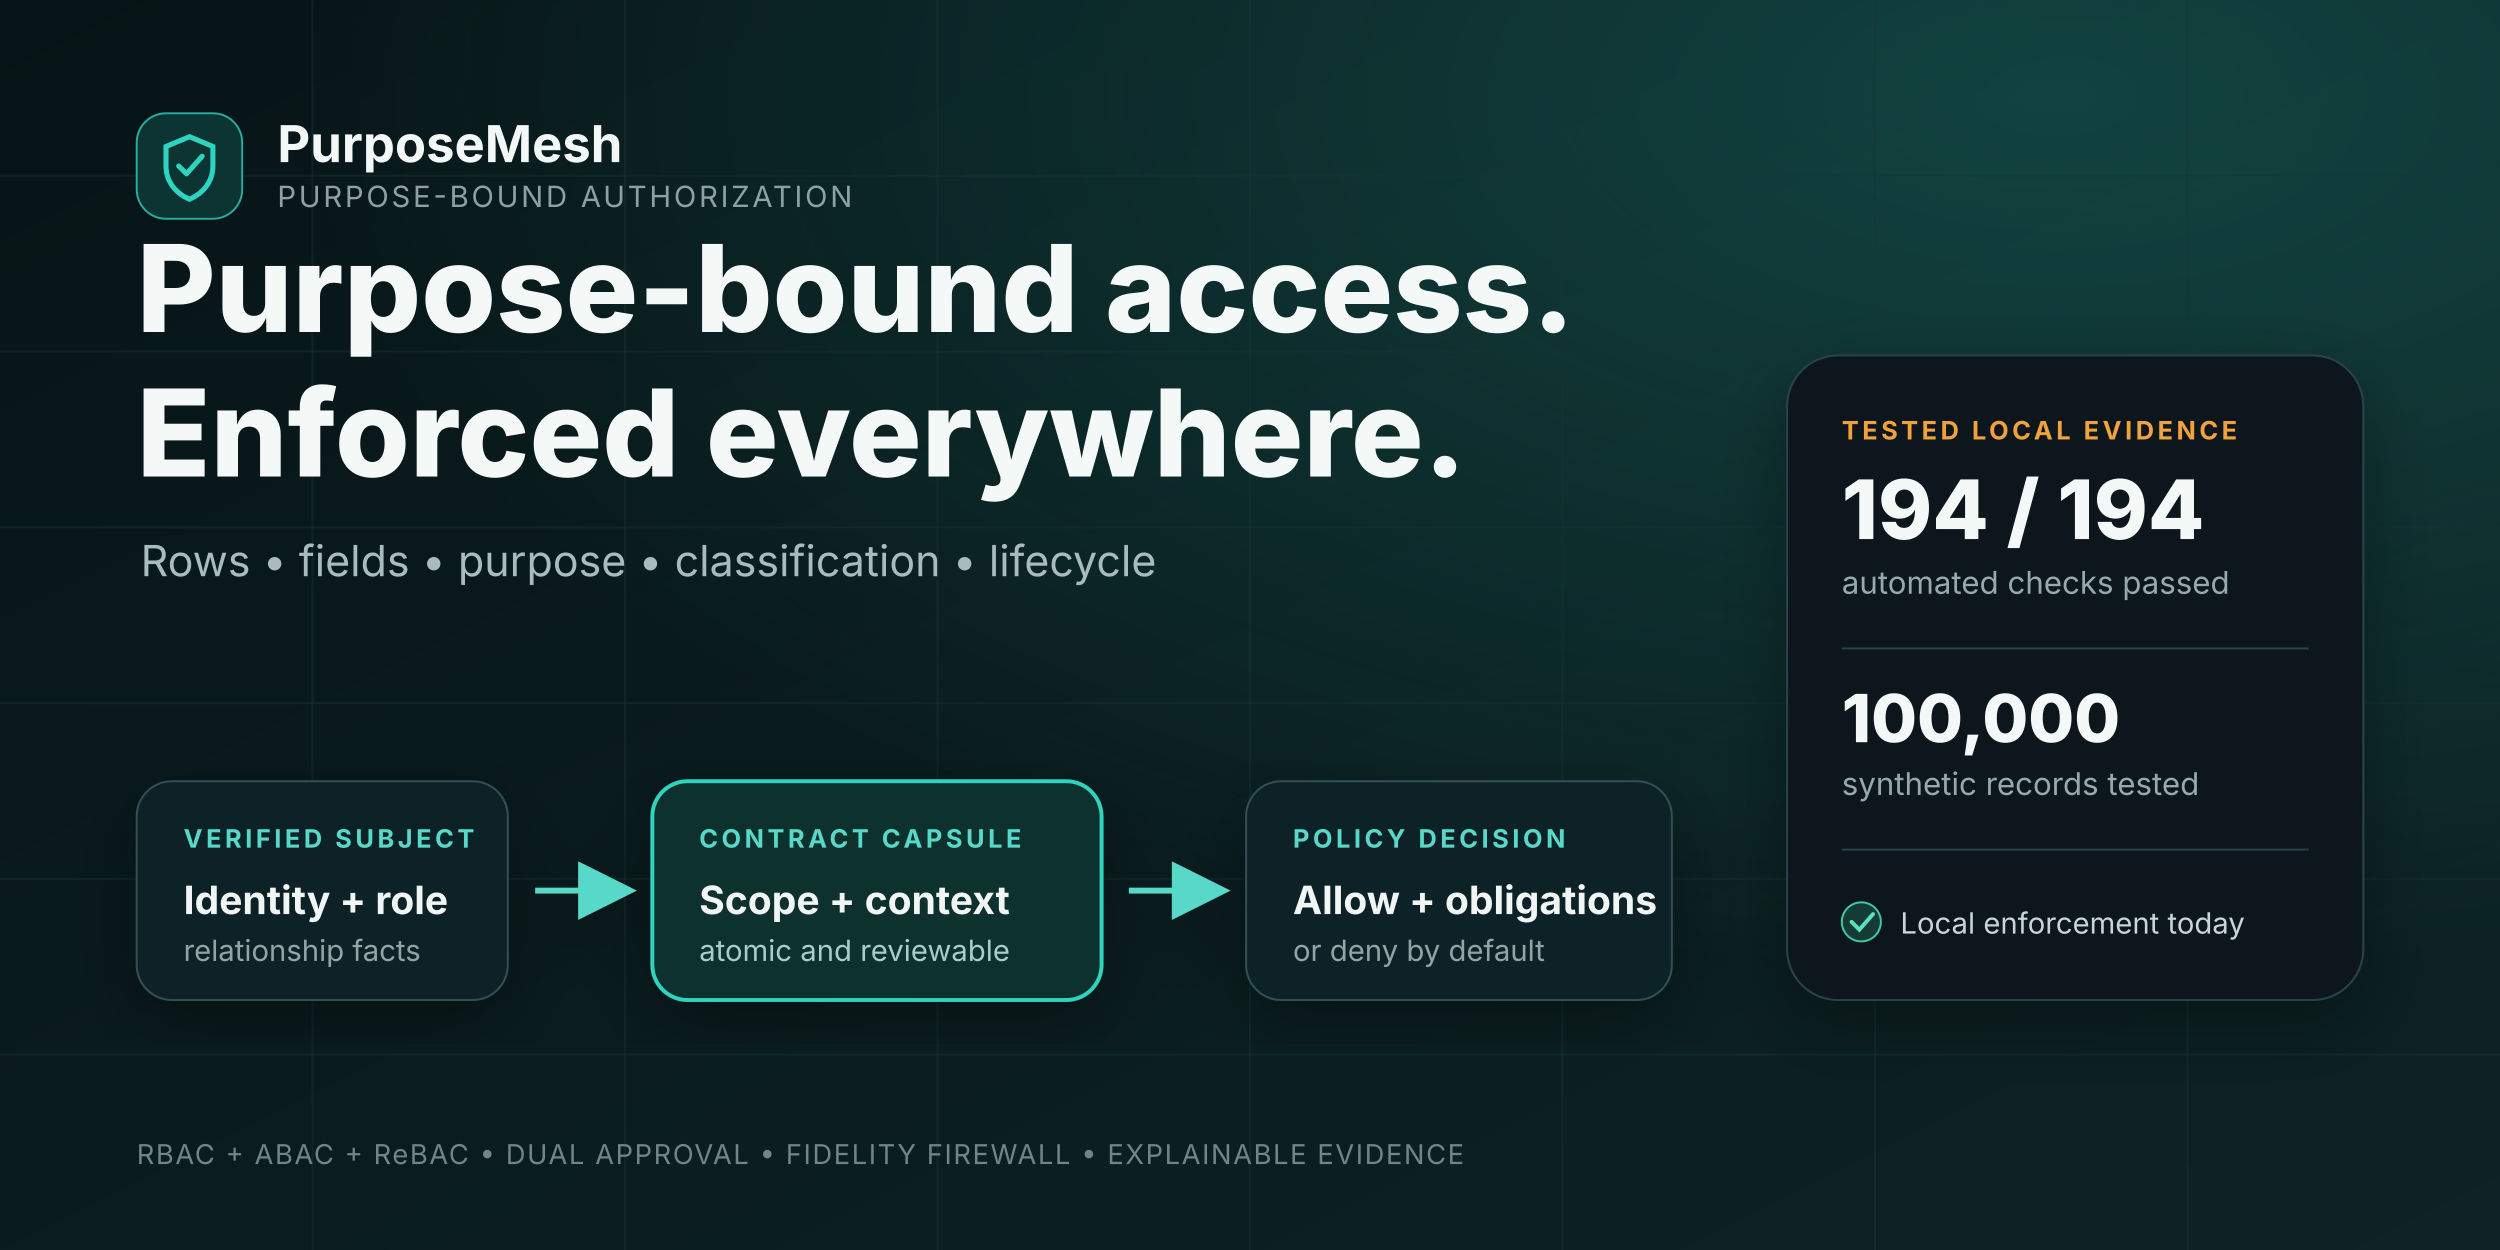
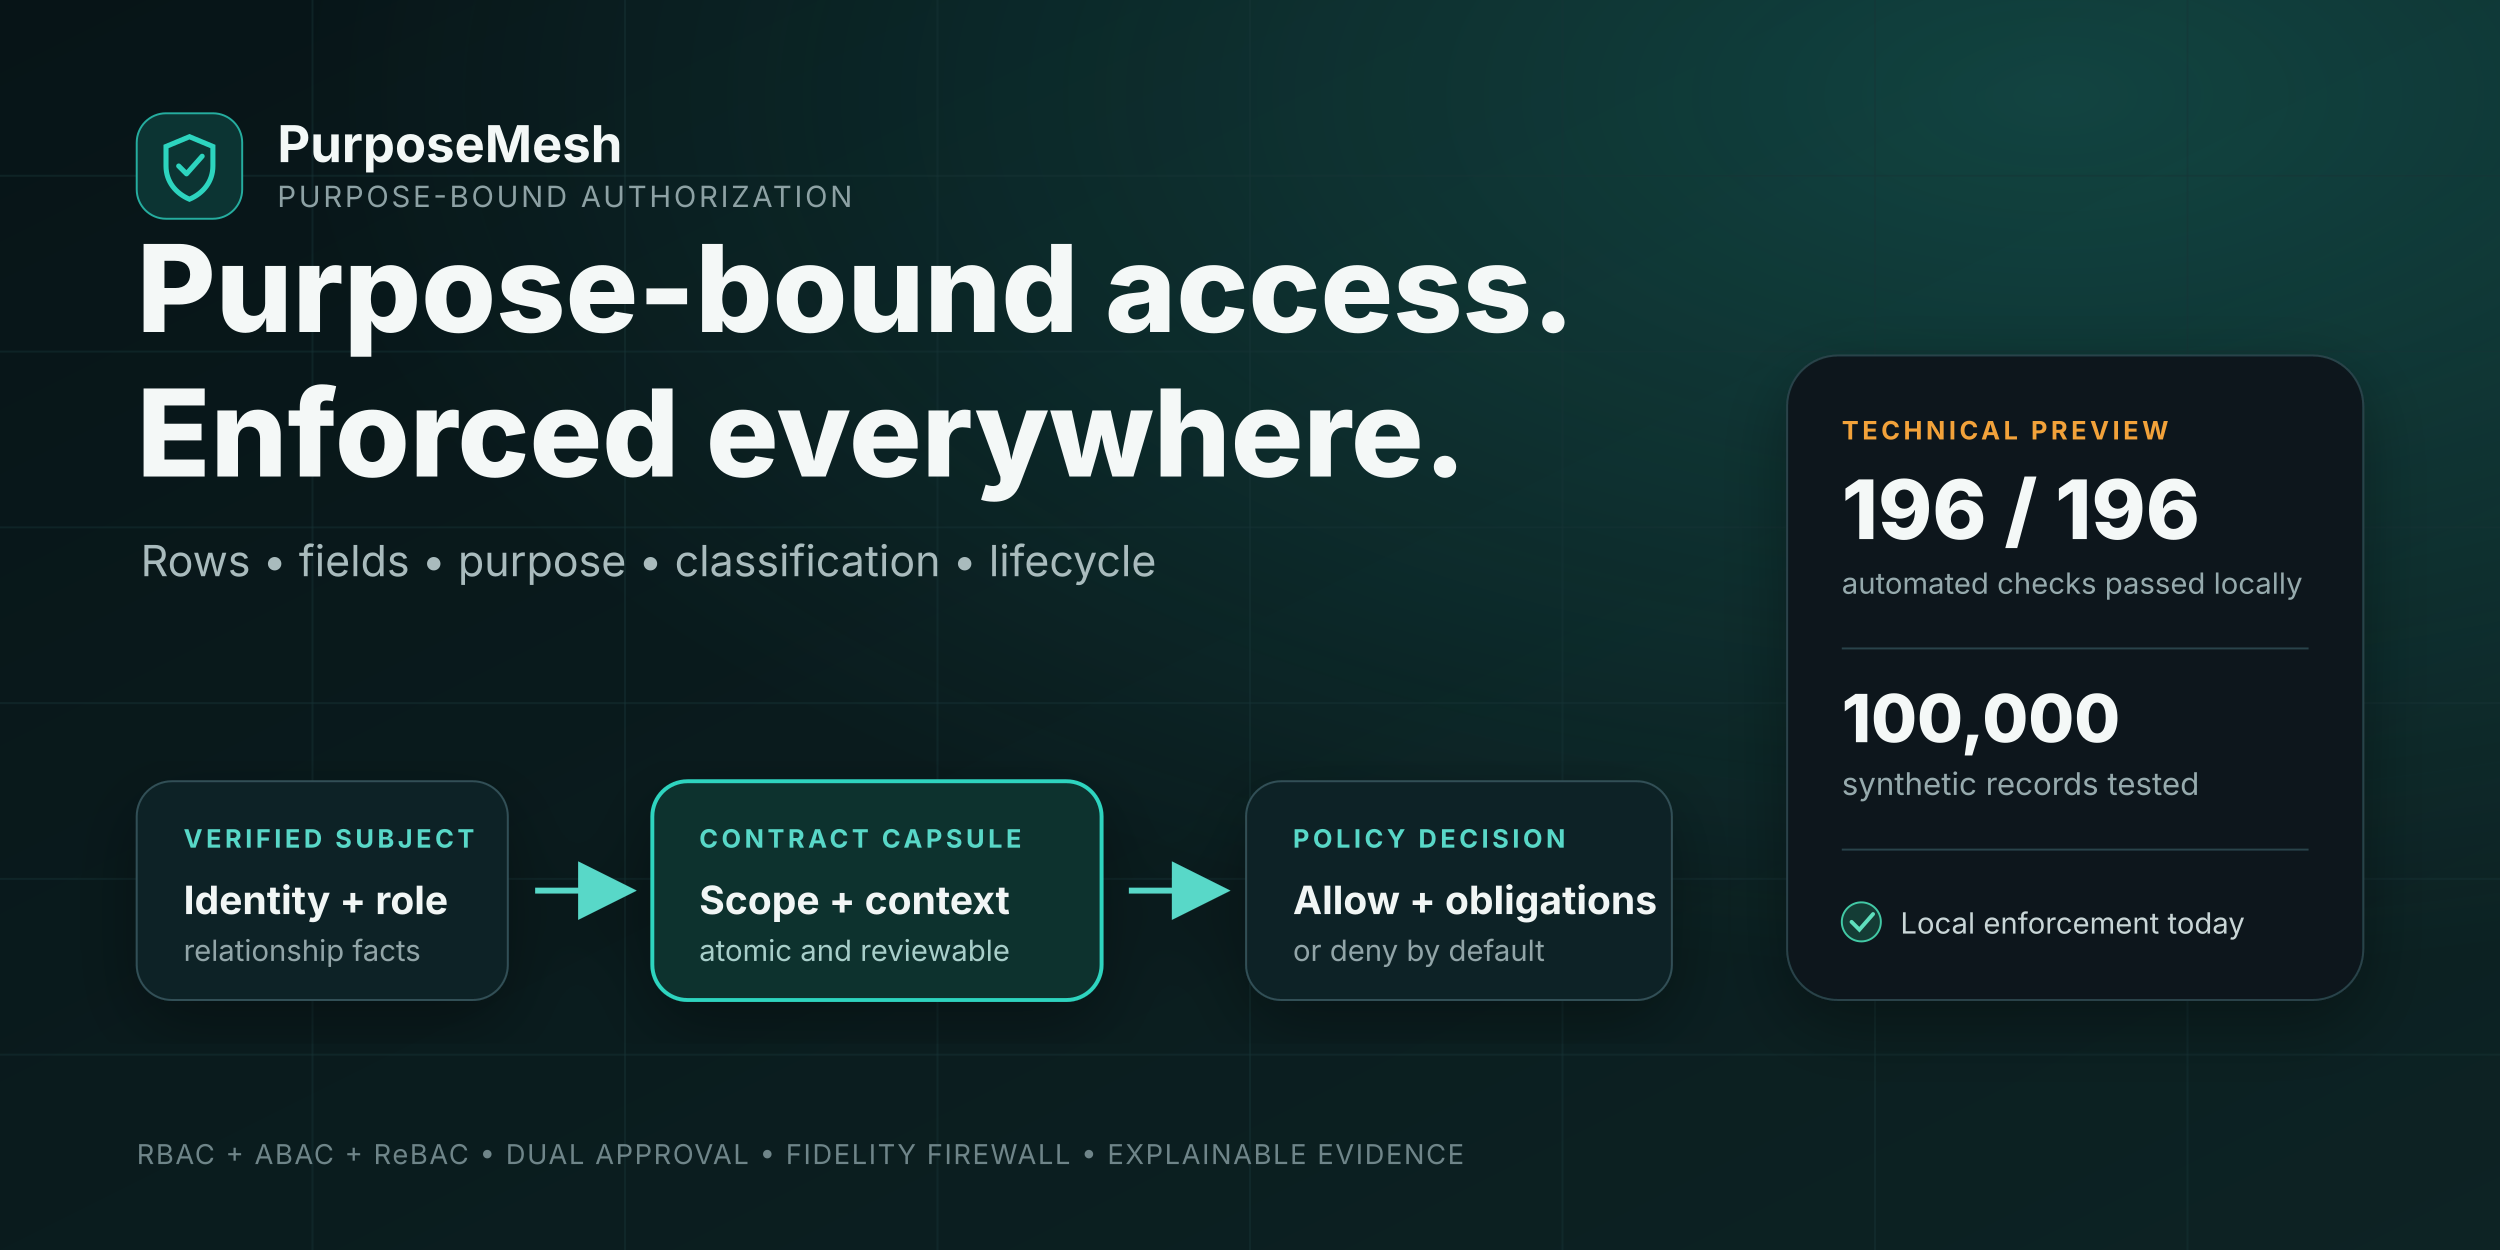
<svg xmlns="http://www.w3.org/2000/svg" width="1280" height="640" viewBox="0 0 1280 640" role="img" aria-labelledby="title desc">
  <defs>
    <linearGradient id="background" x1="0" y1="0" x2="1" y2="1">
      <stop offset="0" stop-color="#071417" />
      <stop offset="1" stop-color="#0d2324" />
    </linearGradient>
    <radialGradient id="glow" cx="0.82" cy="0.08" r="0.7">
      <stop offset="0" stop-color="#2dd4bf" stop-opacity="0.22" />
      <stop offset="1" stop-color="#2dd4bf" stop-opacity="0" />
    </radialGradient>
    <filter id="shadow" x="-20%" y="-20%" width="140%" height="140%">
      <feDropShadow dx="0" dy="12" stdDeviation="18" flood-color="#000" flood-opacity="0.35" />
    </filter>
    <marker id="arrow" markerWidth="10" markerHeight="10" refX="8" refY="5" orient="auto">
      <path d="M0,0 L10,5 L0,10 Z" fill="#58d8c8" />
    </marker>
  </defs>
  <rect width="1280" height="640" fill="url(#background)" />
  <rect width="1280" height="640" fill="url(#glow)" />
  <path d="M0 90H1280M0 180H1280M0 270H1280M0 360H1280M0 450H1280M0 540H1280" stroke="#163336" stroke-width="1" opacity="0.45" />
  <path d="M160 0V640M320 0V640M480 0V640M640 0V640M800 0V640M960 0V640M1120 0V640" stroke="#163336" stroke-width="1" opacity="0.45" />
  <g transform="translate(70 58)">
    <rect width="54" height="54" rx="15" fill="#0c3433" stroke="#25ad9f" />
    <path d="M27 12L39 17V27C39 35 34 41 27 44C20 41 15 35 15 27V17L27 12Z" fill="none" stroke="#2dd4bf" stroke-width="2.6" />
    <path d="M21.5 27L25.5 31L33.5 22" fill="none" stroke="#2dd4bf" stroke-width="2.6" stroke-linecap="round" stroke-linejoin="round" />
    <text x="72" y="25" fill="#f3f8f7" font-family="Inter,Segoe UI,Arial,sans-serif" font-size="26" font-weight="750">PurposeMesh</text>
    <text x="72" y="48" fill="#8da1a4" font-family="Inter,Segoe UI,Arial,sans-serif" font-size="15" letter-spacing="1.4">PURPOSE-BOUND AUTHORIZATION</text>
  </g>
  <g transform="translate(70 170)">
    <text fill="#f4f8f7" font-family="Inter,Segoe UI,Arial,sans-serif" font-size="62" font-weight="780">
      <tspan x="0" y="0">Purpose-bound access.</tspan>
      <tspan x="0" y="74">Enforced everywhere.</tspan>
    </text>
    <text x="2" y="125" fill="#a9bbbd" font-family="Inter,Segoe UI,Arial,sans-serif" font-size="22">
      Rows • fields • purpose • classification • lifecycle
    </text>
  </g>
  <g transform="translate(70 400)" filter="url(#shadow)">
    <g>
      <rect width="190" height="112" rx="18" fill="#102327" stroke="#315057" />
      <text x="24" y="34" fill="#58d8c8" font-family="Inter,Segoe UI,Arial,sans-serif" font-size="13" font-weight="700" letter-spacing="1.8">VERIFIED SUBJECT</text>
      <text x="24" y="68" fill="#f1f6f5" font-family="Inter,Segoe UI,Arial,sans-serif" font-size="20" font-weight="700">Identity + role</text>
      <text x="24" y="92" fill="#91a5a8" font-family="Inter,Segoe UI,Arial,sans-serif" font-size="15">relationship facts</text>
    </g>
    <line x1="204" y1="56" x2="250" y2="56" stroke="#58d8c8" stroke-width="3" marker-end="url(#arrow)" />
    <g transform="translate(264)">
      <rect width="230" height="112" rx="18" fill="#10302e" stroke="#2dd4bf" stroke-width="2" />
      <text x="24" y="34" fill="#58d8c8" font-family="Inter,Segoe UI,Arial,sans-serif" font-size="13" font-weight="700" letter-spacing="1.8">CONTRACT CAPSULE</text>
      <text x="24" y="68" fill="#f1f6f5" font-family="Inter,Segoe UI,Arial,sans-serif" font-size="20" font-weight="700">Scope + context</text>
      <text x="24" y="92" fill="#a7cfca" font-family="Inter,Segoe UI,Arial,sans-serif" font-size="15">atomic and reviewable</text>
    </g>
    <line x1="508" y1="56" x2="554" y2="56" stroke="#58d8c8" stroke-width="3" marker-end="url(#arrow)" />
    <g transform="translate(568)">
      <rect width="218" height="112" rx="18" fill="#102327" stroke="#315057" />
      <text x="24" y="34" fill="#58d8c8" font-family="Inter,Segoe UI,Arial,sans-serif" font-size="13" font-weight="700" letter-spacing="1.8">POLICY DECISION</text>
      <text x="24" y="68" fill="#f1f6f5" font-family="Inter,Segoe UI,Arial,sans-serif" font-size="20" font-weight="700">Allow + obligations</text>
      <text x="24" y="92" fill="#91a5a8" font-family="Inter,Segoe UI,Arial,sans-serif" font-size="15">or deny by default</text>
    </g>
  </g>
  <g transform="translate(915 182)">
    <rect width="295" height="330" rx="26" fill="#0b191d" stroke="#29434a" filter="url(#shadow)" />
-     <text x="28" y="43" fill="#f2a23a" font-family="Inter,Segoe UI,Arial,sans-serif" font-size="13" font-weight="750" letter-spacing="1.8">TESTED LOCAL EVIDENCE</text>
-     <text x="28" y="94" fill="#f4f8f7" font-family="Inter,Segoe UI,Arial,sans-serif" font-size="42" font-weight="780">194 / 194</text>
-     <text x="28" y="122" fill="#96aaad" font-family="Inter,Segoe UI,Arial,sans-serif" font-size="16">automated checks passed</text>
+     <text x="28" y="43" fill="#f2a23a" font-family="Inter,Segoe UI,Arial,sans-serif" font-size="13" font-weight="750" letter-spacing="1.8">TECHNICAL PREVIEW</text>
+     <text x="28" y="94" fill="#f4f8f7" font-family="Inter,Segoe UI,Arial,sans-serif" font-size="42" font-weight="780">196 / 196</text>
+     <text x="28" y="122" fill="#96aaad" font-family="Inter,Segoe UI,Arial,sans-serif" font-size="15">automated checks passed locally</text>
    <line x1="28" y1="150" x2="267" y2="150" stroke="#29434a" />
    <text x="28" y="198" fill="#f4f8f7" font-family="Inter,Segoe UI,Arial,sans-serif" font-size="34" font-weight="760">100,000</text>
    <text x="28" y="225" fill="#96aaad" font-family="Inter,Segoe UI,Arial,sans-serif" font-size="16">synthetic records tested</text>
    <line x1="28" y1="253" x2="267" y2="253" stroke="#29434a" />
    <circle cx="38" cy="290" r="10" fill="#143c35" stroke="#42c9a5" />
    <path d="M33 290L37 294L44 286" fill="none" stroke="#5ee0bd" stroke-width="2" stroke-linecap="round" />
    <text x="58" y="296" fill="#c9d6d7" font-family="Inter,Segoe UI,Arial,sans-serif" font-size="15">Local enforcement today</text>
  </g>
  <text x="70" y="596" fill="#6f8589" font-family="Inter,Segoe UI,Arial,sans-serif" font-size="14" letter-spacing="0.8">RBAC + ABAC + ReBAC • DUAL APPROVAL • FIDELITY FIREWALL • EXPLAINABLE EVIDENCE</text>
</svg>
